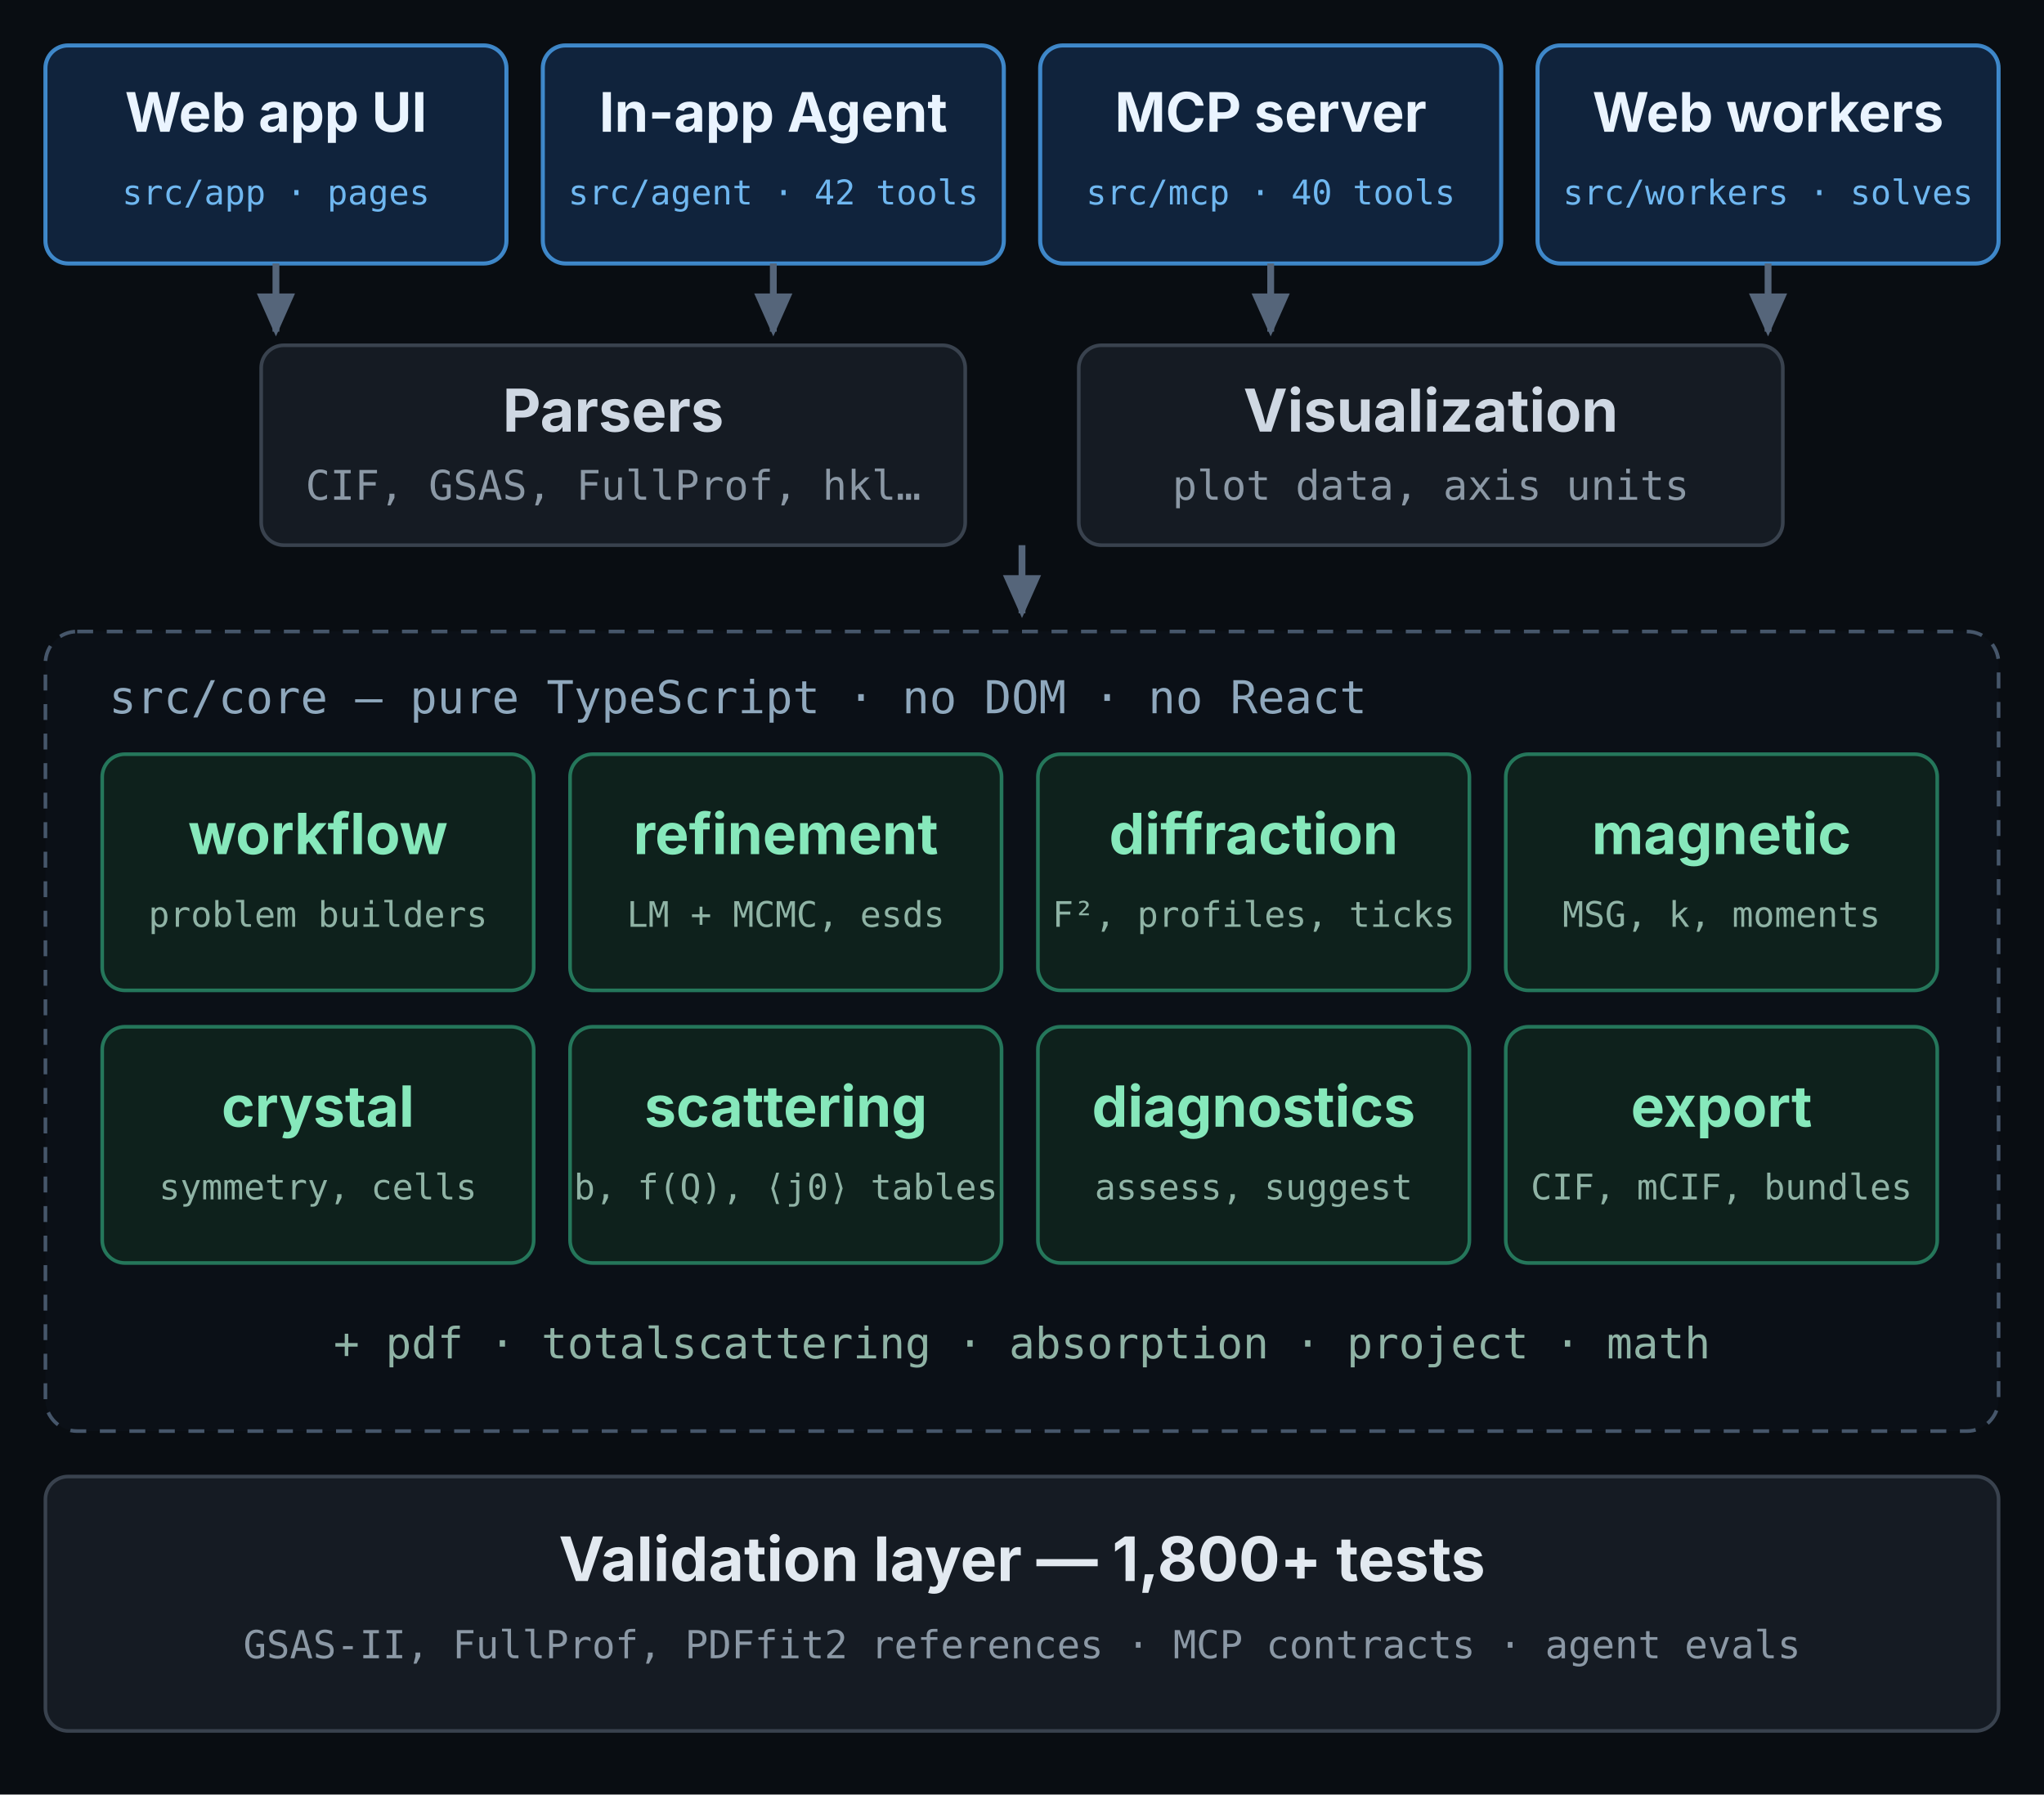
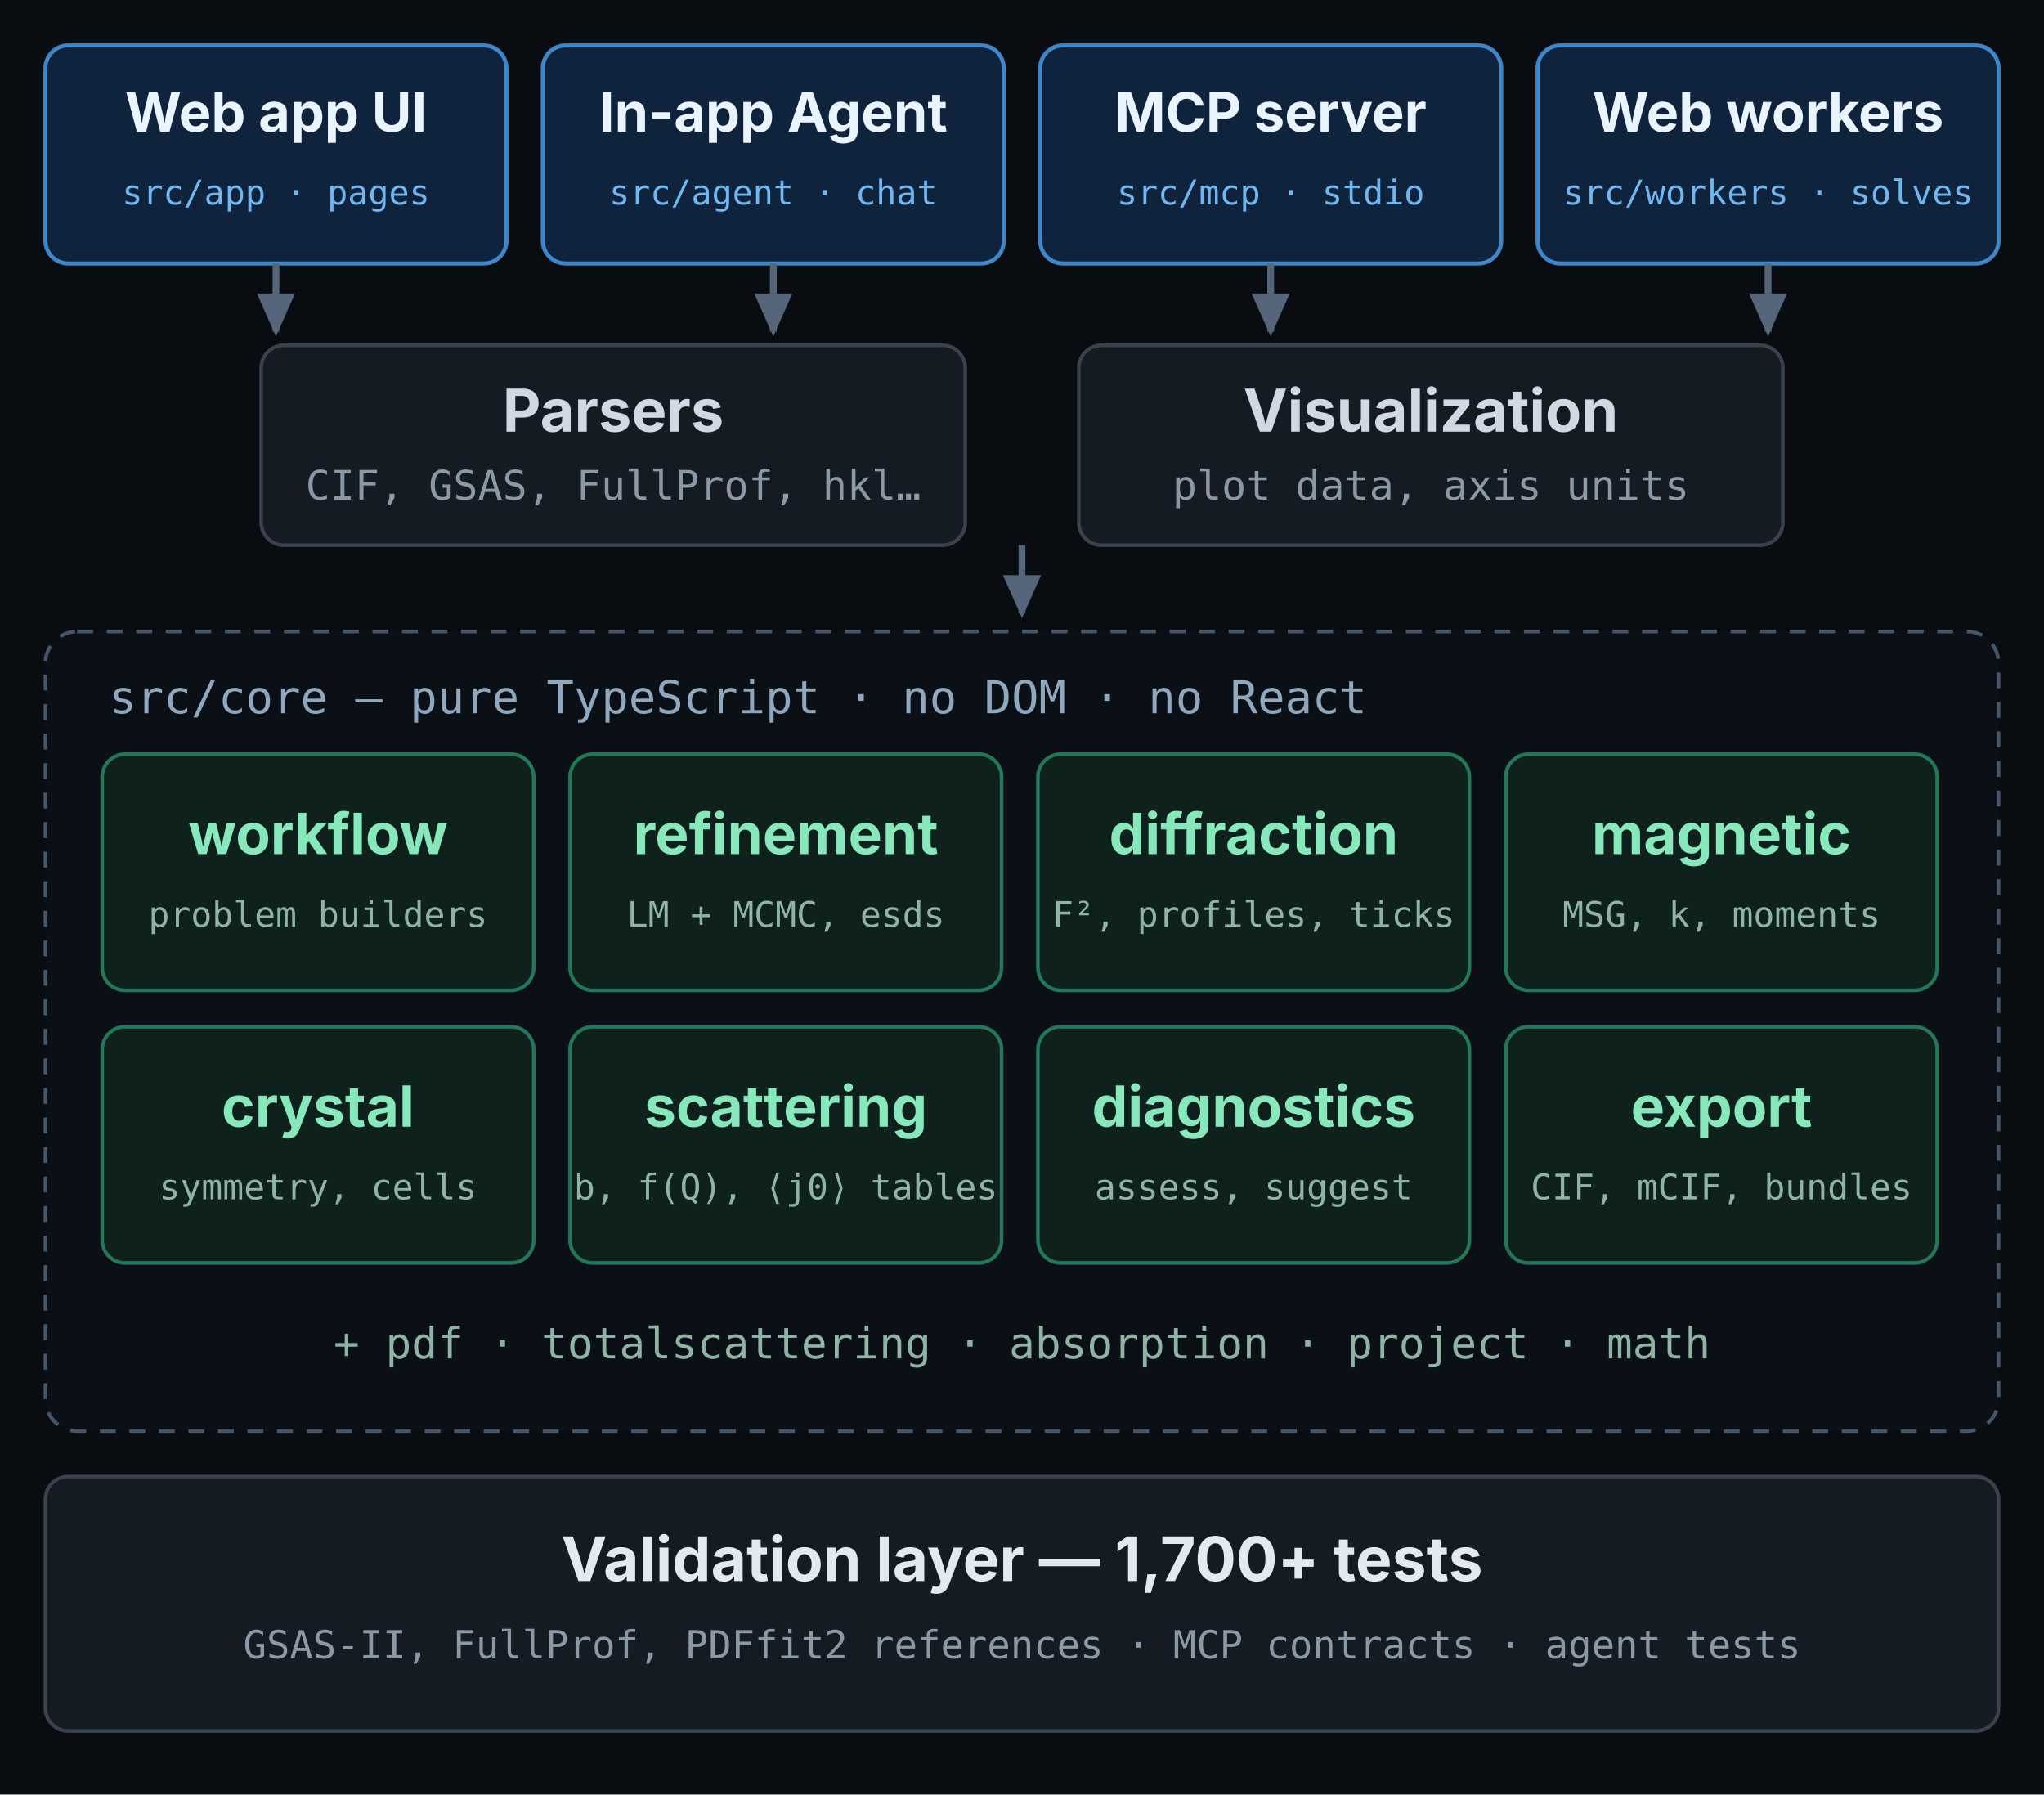
<svg xmlns="http://www.w3.org/2000/svg" viewBox="0 0 900 790" role="img" aria-labelledby="title desc">
  <defs>
    <marker id="arrow" viewBox="0 0 10 10" refX="8" refY="5" markerWidth="7" markerHeight="7" orient="auto-start-reverse">
      <path d="M 0 1 L 9 5 L 0 9 z" fill="#55657a" />
    </marker>
  </defs>
  <rect width="900" height="790" fill="#090d12" />
  <g>
    <rect x="20" y="20" width="203" height="96" rx="10" fill="#10233c" stroke="#4facfe" stroke-opacity="0.75" stroke-width="1.8" />
    <text x="121.5" y="58" text-anchor="middle" font-family="-apple-system, BlinkMacSystemFont, 'Segoe UI', sans-serif" font-size="24" font-weight="700" fill="#eaf4ff">Web app UI</text>
    <text x="121.5" y="90" text-anchor="middle" font-family="'SF Mono', Menlo, monospace" font-size="15" fill="#6fb7f0">src/app · pages</text>
    <rect x="239" y="20" width="203" height="96" rx="10" fill="#10233c" stroke="#4facfe" stroke-opacity="0.75" stroke-width="1.8" />
    <text x="340.5" y="58" text-anchor="middle" font-family="-apple-system, BlinkMacSystemFont, 'Segoe UI', sans-serif" font-size="24" font-weight="700" fill="#eaf4ff">In-app Agent</text>
-     <text x="340.5" y="90" text-anchor="middle" font-family="'SF Mono', Menlo, monospace" font-size="15" fill="#6fb7f0">src/agent · 42 tools</text>
+     <text x="340.5" y="90" text-anchor="middle" font-family="'SF Mono', Menlo, monospace" font-size="15" fill="#6fb7f0">src/agent · chat</text>
    <rect x="458" y="20" width="203" height="96" rx="10" fill="#10233c" stroke="#4facfe" stroke-opacity="0.75" stroke-width="1.8" />
    <text x="559.5" y="58" text-anchor="middle" font-family="-apple-system, BlinkMacSystemFont, 'Segoe UI', sans-serif" font-size="24" font-weight="700" fill="#eaf4ff">MCP server</text>
-     <text x="559.5" y="90" text-anchor="middle" font-family="'SF Mono', Menlo, monospace" font-size="15" fill="#6fb7f0">src/mcp · 40 tools</text>
+     <text x="559.5" y="90" text-anchor="middle" font-family="'SF Mono', Menlo, monospace" font-size="15" fill="#6fb7f0">src/mcp · stdio</text>
    <rect x="677" y="20" width="203" height="96" rx="10" fill="#10233c" stroke="#4facfe" stroke-opacity="0.75" stroke-width="1.8" />
    <text x="778.5" y="58" text-anchor="middle" font-family="-apple-system, BlinkMacSystemFont, 'Segoe UI', sans-serif" font-size="24" font-weight="700" fill="#eaf4ff">Web workers</text>
    <text x="778.5" y="90" text-anchor="middle" font-family="'SF Mono', Menlo, monospace" font-size="15" fill="#6fb7f0">src/workers · solves</text>
  </g>
  <line x1="121.5" y1="116" x2="121.5" y2="146" stroke="#55657a" stroke-width="3" marker-end="url(#arrow)" />
  <line x1="340.5" y1="116" x2="340.5" y2="146" stroke="#55657a" stroke-width="3" marker-end="url(#arrow)" />
  <line x1="559.5" y1="116" x2="559.5" y2="146" stroke="#55657a" stroke-width="3" marker-end="url(#arrow)" />
  <line x1="778.5" y1="116" x2="778.5" y2="146" stroke="#55657a" stroke-width="3" marker-end="url(#arrow)" />
  <g>
    <rect x="115" y="152" width="310" height="88" rx="10" fill="#151b23" stroke="#39424e" stroke-width="1.6" />
    <text x="270" y="190" text-anchor="middle" font-family="-apple-system, BlinkMacSystemFont, 'Segoe UI', sans-serif" font-size="26" font-weight="700" fill="#cfd8e3">Parsers</text>
    <text x="270" y="220" text-anchor="middle" font-family="'SF Mono', Menlo, monospace" font-size="18" fill="#8b98a5">CIF, GSAS, FullProf, hkl…</text>
    <rect x="475" y="152" width="310" height="88" rx="10" fill="#151b23" stroke="#39424e" stroke-width="1.6" />
    <text x="630" y="190" text-anchor="middle" font-family="-apple-system, BlinkMacSystemFont, 'Segoe UI', sans-serif" font-size="26" font-weight="700" fill="#cfd8e3">Visualization</text>
    <text x="630" y="220" text-anchor="middle" font-family="'SF Mono', Menlo, monospace" font-size="18" fill="#8b98a5">plot data, axis units</text>
  </g>
  <line x1="450" y1="240" x2="450" y2="270" stroke="#55657a" stroke-width="3" marker-end="url(#arrow)" />
  <rect x="20" y="278" width="860" height="352" rx="14" fill="#0b1017" stroke="#46566a" stroke-width="1.6" stroke-dasharray="7 6" />
  <text x="48" y="314" font-family="'SF Mono', Menlo, monospace" font-size="20" fill="#8fa8bd">src/core — pure TypeScript · no DOM · no React</text>
  <g>
    <rect x="45" y="332" width="190" height="104" rx="10" fill="#0e211c" stroke="#2f9e77" stroke-opacity="0.7" stroke-width="1.6" />
    <text x="140" y="376" text-anchor="middle" font-family="-apple-system, BlinkMacSystemFont, 'Segoe UI', sans-serif" font-size="25" font-weight="700" fill="#86e8bb">workflow</text>
    <text x="140" y="408" text-anchor="middle" font-family="'SF Mono', Menlo, monospace" font-size="15.5" fill="#8fb3a5">problem builders</text>
    <rect x="251" y="332" width="190" height="104" rx="10" fill="#0e211c" stroke="#2f9e77" stroke-opacity="0.7" stroke-width="1.6" />
    <text x="346" y="376" text-anchor="middle" font-family="-apple-system, BlinkMacSystemFont, 'Segoe UI', sans-serif" font-size="25" font-weight="700" fill="#86e8bb">refinement</text>
    <text x="346" y="408" text-anchor="middle" font-family="'SF Mono', Menlo, monospace" font-size="15.5" fill="#8fb3a5">LM + MCMC, esds</text>
    <rect x="457" y="332" width="190" height="104" rx="10" fill="#0e211c" stroke="#2f9e77" stroke-opacity="0.7" stroke-width="1.6" />
    <text x="552" y="376" text-anchor="middle" font-family="-apple-system, BlinkMacSystemFont, 'Segoe UI', sans-serif" font-size="25" font-weight="700" fill="#86e8bb">diffraction</text>
    <text x="552" y="408" text-anchor="middle" font-family="'SF Mono', Menlo, monospace" font-size="15.5" fill="#8fb3a5">F², profiles, ticks</text>
    <rect x="663" y="332" width="190" height="104" rx="10" fill="#0e211c" stroke="#2f9e77" stroke-opacity="0.7" stroke-width="1.6" />
    <text x="758" y="376" text-anchor="middle" font-family="-apple-system, BlinkMacSystemFont, 'Segoe UI', sans-serif" font-size="25" font-weight="700" fill="#86e8bb">magnetic</text>
    <text x="758" y="408" text-anchor="middle" font-family="'SF Mono', Menlo, monospace" font-size="15.5" fill="#8fb3a5">MSG, k, moments</text>
    <rect x="45" y="452" width="190" height="104" rx="10" fill="#0e211c" stroke="#2f9e77" stroke-opacity="0.7" stroke-width="1.6" />
    <text x="140" y="496" text-anchor="middle" font-family="-apple-system, BlinkMacSystemFont, 'Segoe UI', sans-serif" font-size="25" font-weight="700" fill="#86e8bb">crystal</text>
    <text x="140" y="528" text-anchor="middle" font-family="'SF Mono', Menlo, monospace" font-size="15.5" fill="#8fb3a5">symmetry, cells</text>
    <rect x="251" y="452" width="190" height="104" rx="10" fill="#0e211c" stroke="#2f9e77" stroke-opacity="0.7" stroke-width="1.6" />
    <text x="346" y="496" text-anchor="middle" font-family="-apple-system, BlinkMacSystemFont, 'Segoe UI', sans-serif" font-size="25" font-weight="700" fill="#86e8bb">scattering</text>
    <text x="346" y="528" text-anchor="middle" font-family="'SF Mono', Menlo, monospace" font-size="15.5" fill="#8fb3a5">b, f(Q), ⟨j0⟩ tables</text>
    <rect x="457" y="452" width="190" height="104" rx="10" fill="#0e211c" stroke="#2f9e77" stroke-opacity="0.7" stroke-width="1.6" />
    <text x="552" y="496" text-anchor="middle" font-family="-apple-system, BlinkMacSystemFont, 'Segoe UI', sans-serif" font-size="25" font-weight="700" fill="#86e8bb">diagnostics</text>
    <text x="552" y="528" text-anchor="middle" font-family="'SF Mono', Menlo, monospace" font-size="15.5" fill="#8fb3a5">assess, suggest</text>
    <rect x="663" y="452" width="190" height="104" rx="10" fill="#0e211c" stroke="#2f9e77" stroke-opacity="0.7" stroke-width="1.6" />
    <text x="758" y="496" text-anchor="middle" font-family="-apple-system, BlinkMacSystemFont, 'Segoe UI', sans-serif" font-size="25" font-weight="700" fill="#86e8bb">export</text>
    <text x="758" y="528" text-anchor="middle" font-family="'SF Mono', Menlo, monospace" font-size="15.5" fill="#8fb3a5">CIF, mCIF, bundles</text>
  </g>
  <text x="450" y="598" text-anchor="middle" font-family="'SF Mono', Menlo, monospace" font-size="19" fill="#8fb3a5">+ pdf · totalscattering · absorption · project · math</text>
  <rect x="20" y="650" width="860" height="112" rx="10" fill="#151b23" stroke="#39424e" stroke-width="1.6" />
-   <text x="450" y="696" text-anchor="middle" font-family="-apple-system, BlinkMacSystemFont, 'Segoe UI', sans-serif" font-size="27" font-weight="700" fill="#e2e9f0">Validation layer — 1,800+ tests</text>
-   <text x="450" y="730" text-anchor="middle" font-family="'SF Mono', Menlo, monospace" font-size="17" fill="#8b98a5">GSAS-II, FullProf, PDFfit2 references · MCP contracts · agent evals</text>
+   <text x="450" y="696" text-anchor="middle" font-family="-apple-system, BlinkMacSystemFont, 'Segoe UI', sans-serif" font-size="27" font-weight="700" fill="#e2e9f0">Validation layer — 1,700+ tests</text>
+   <text x="450" y="730" text-anchor="middle" font-family="'SF Mono', Menlo, monospace" font-size="17" fill="#8b98a5">GSAS-II, FullProf, PDFfit2 references · MCP contracts · agent tests</text>
</svg>
